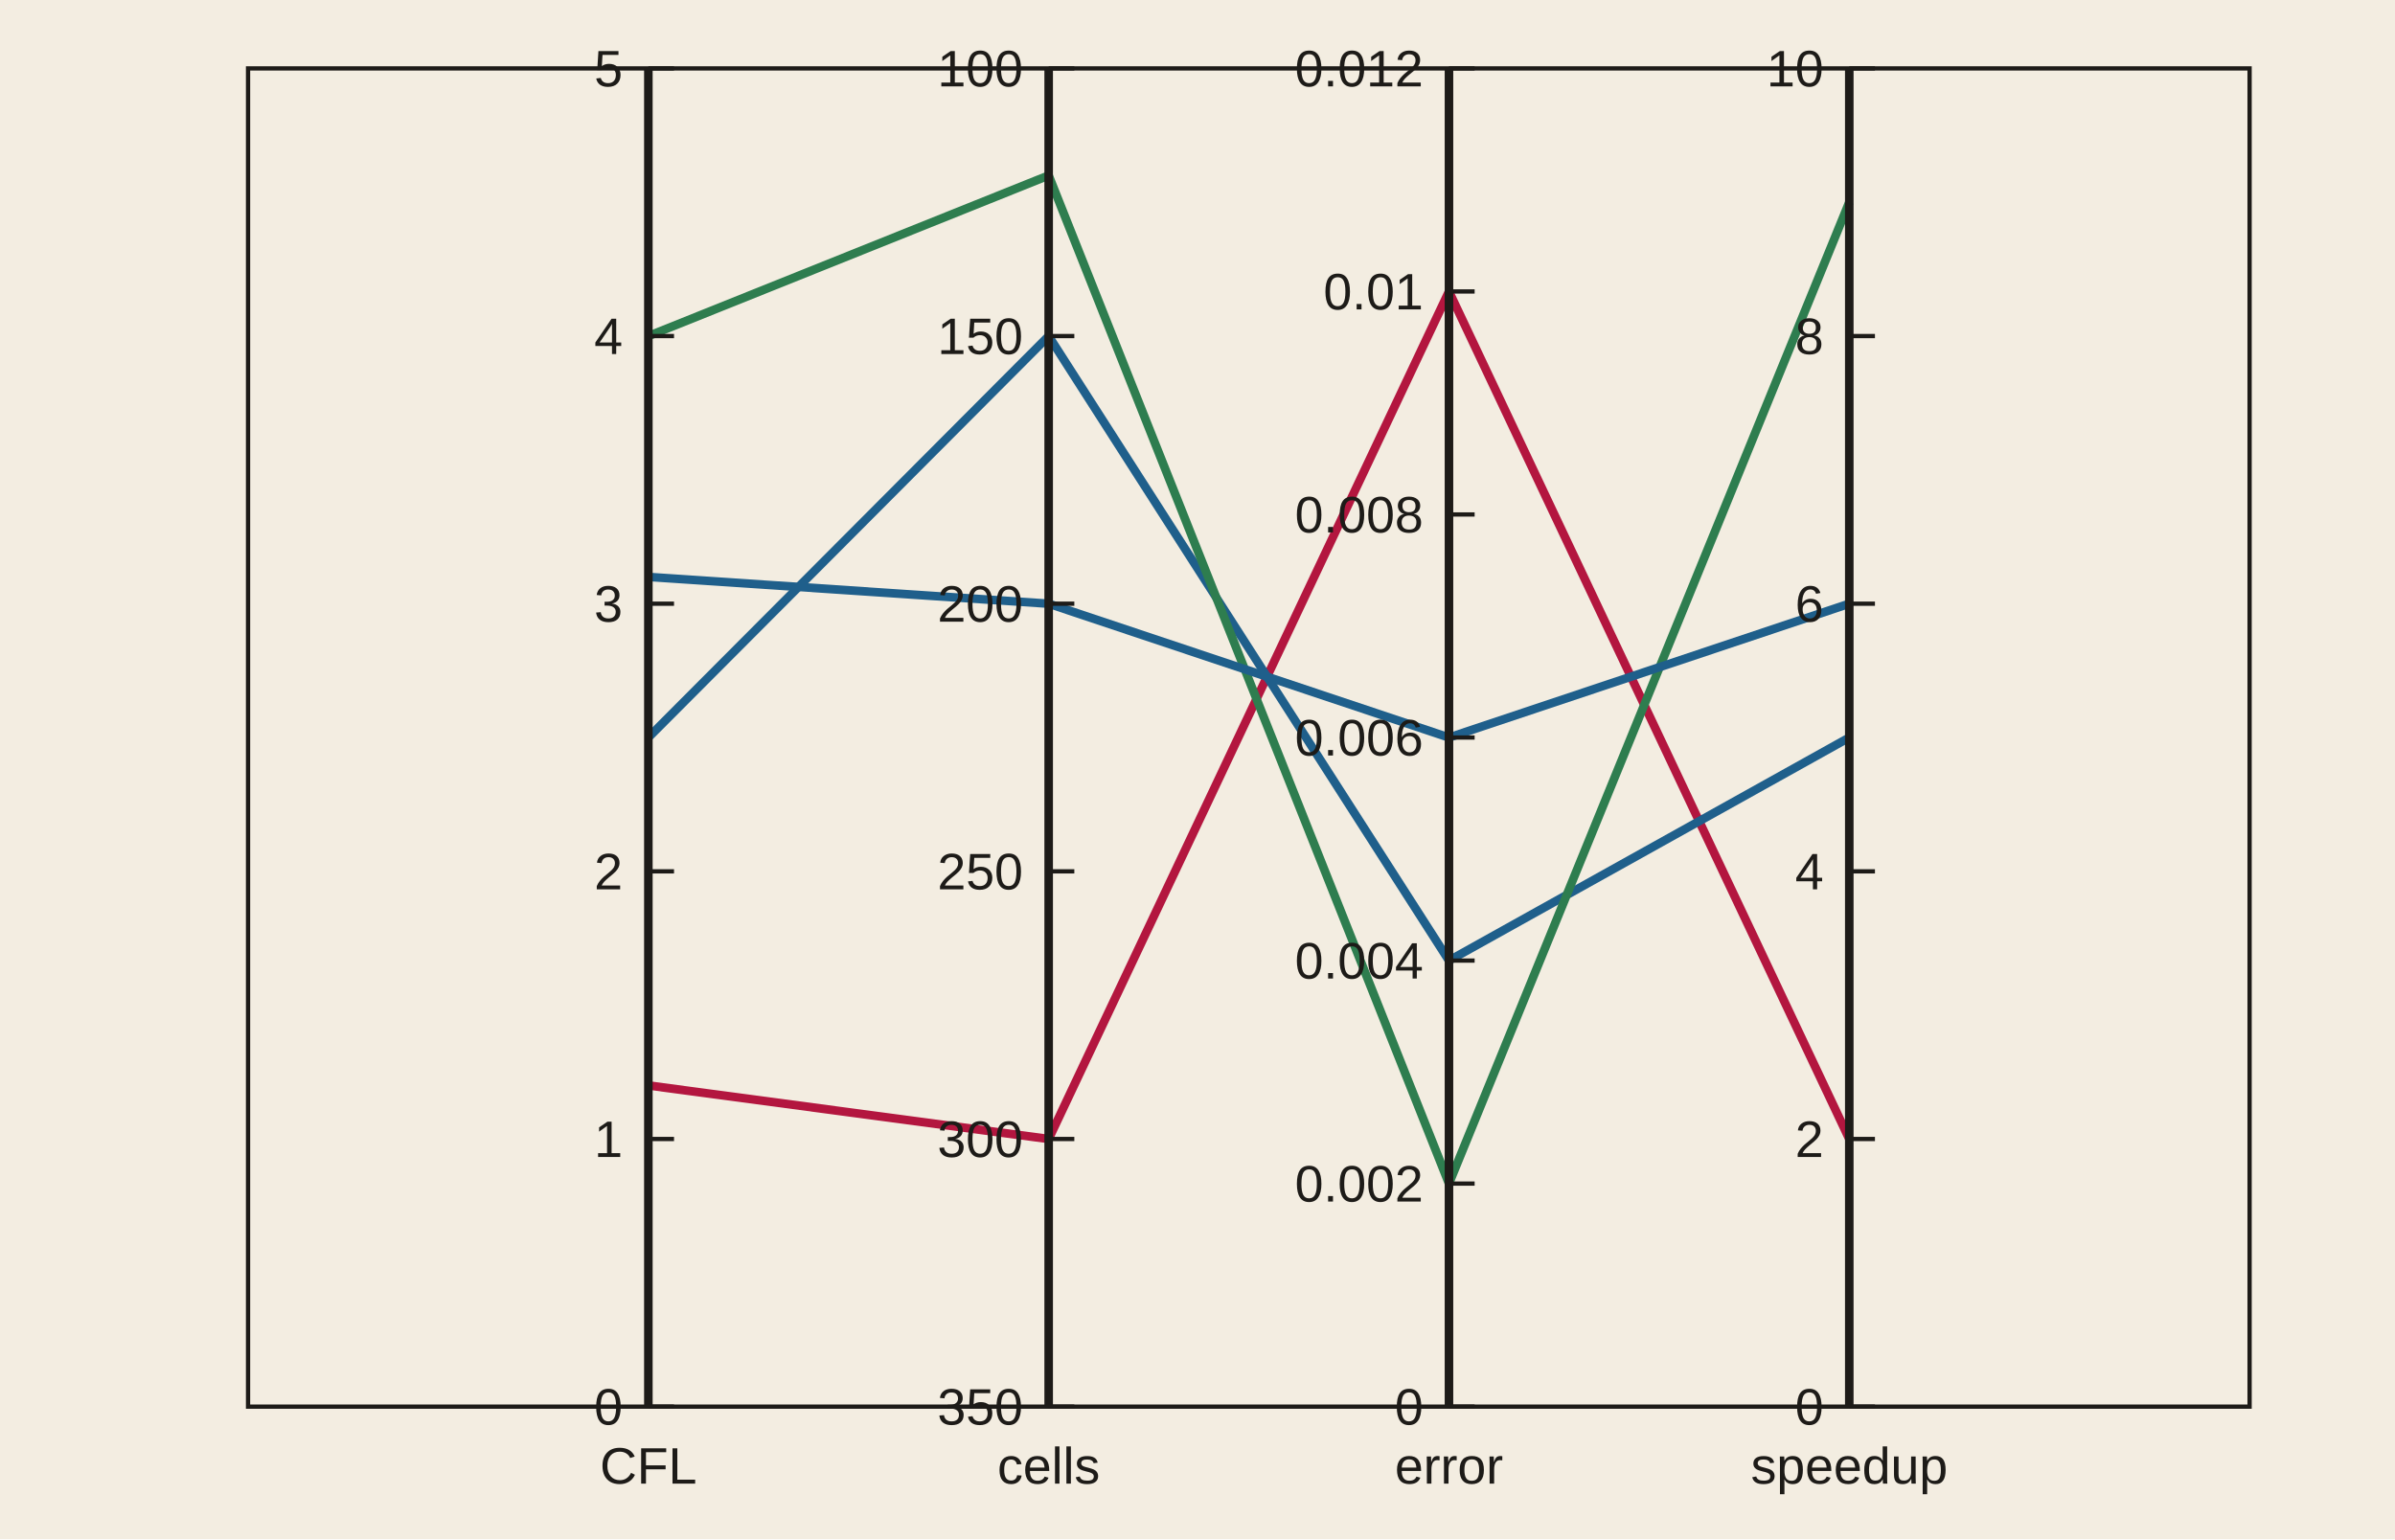
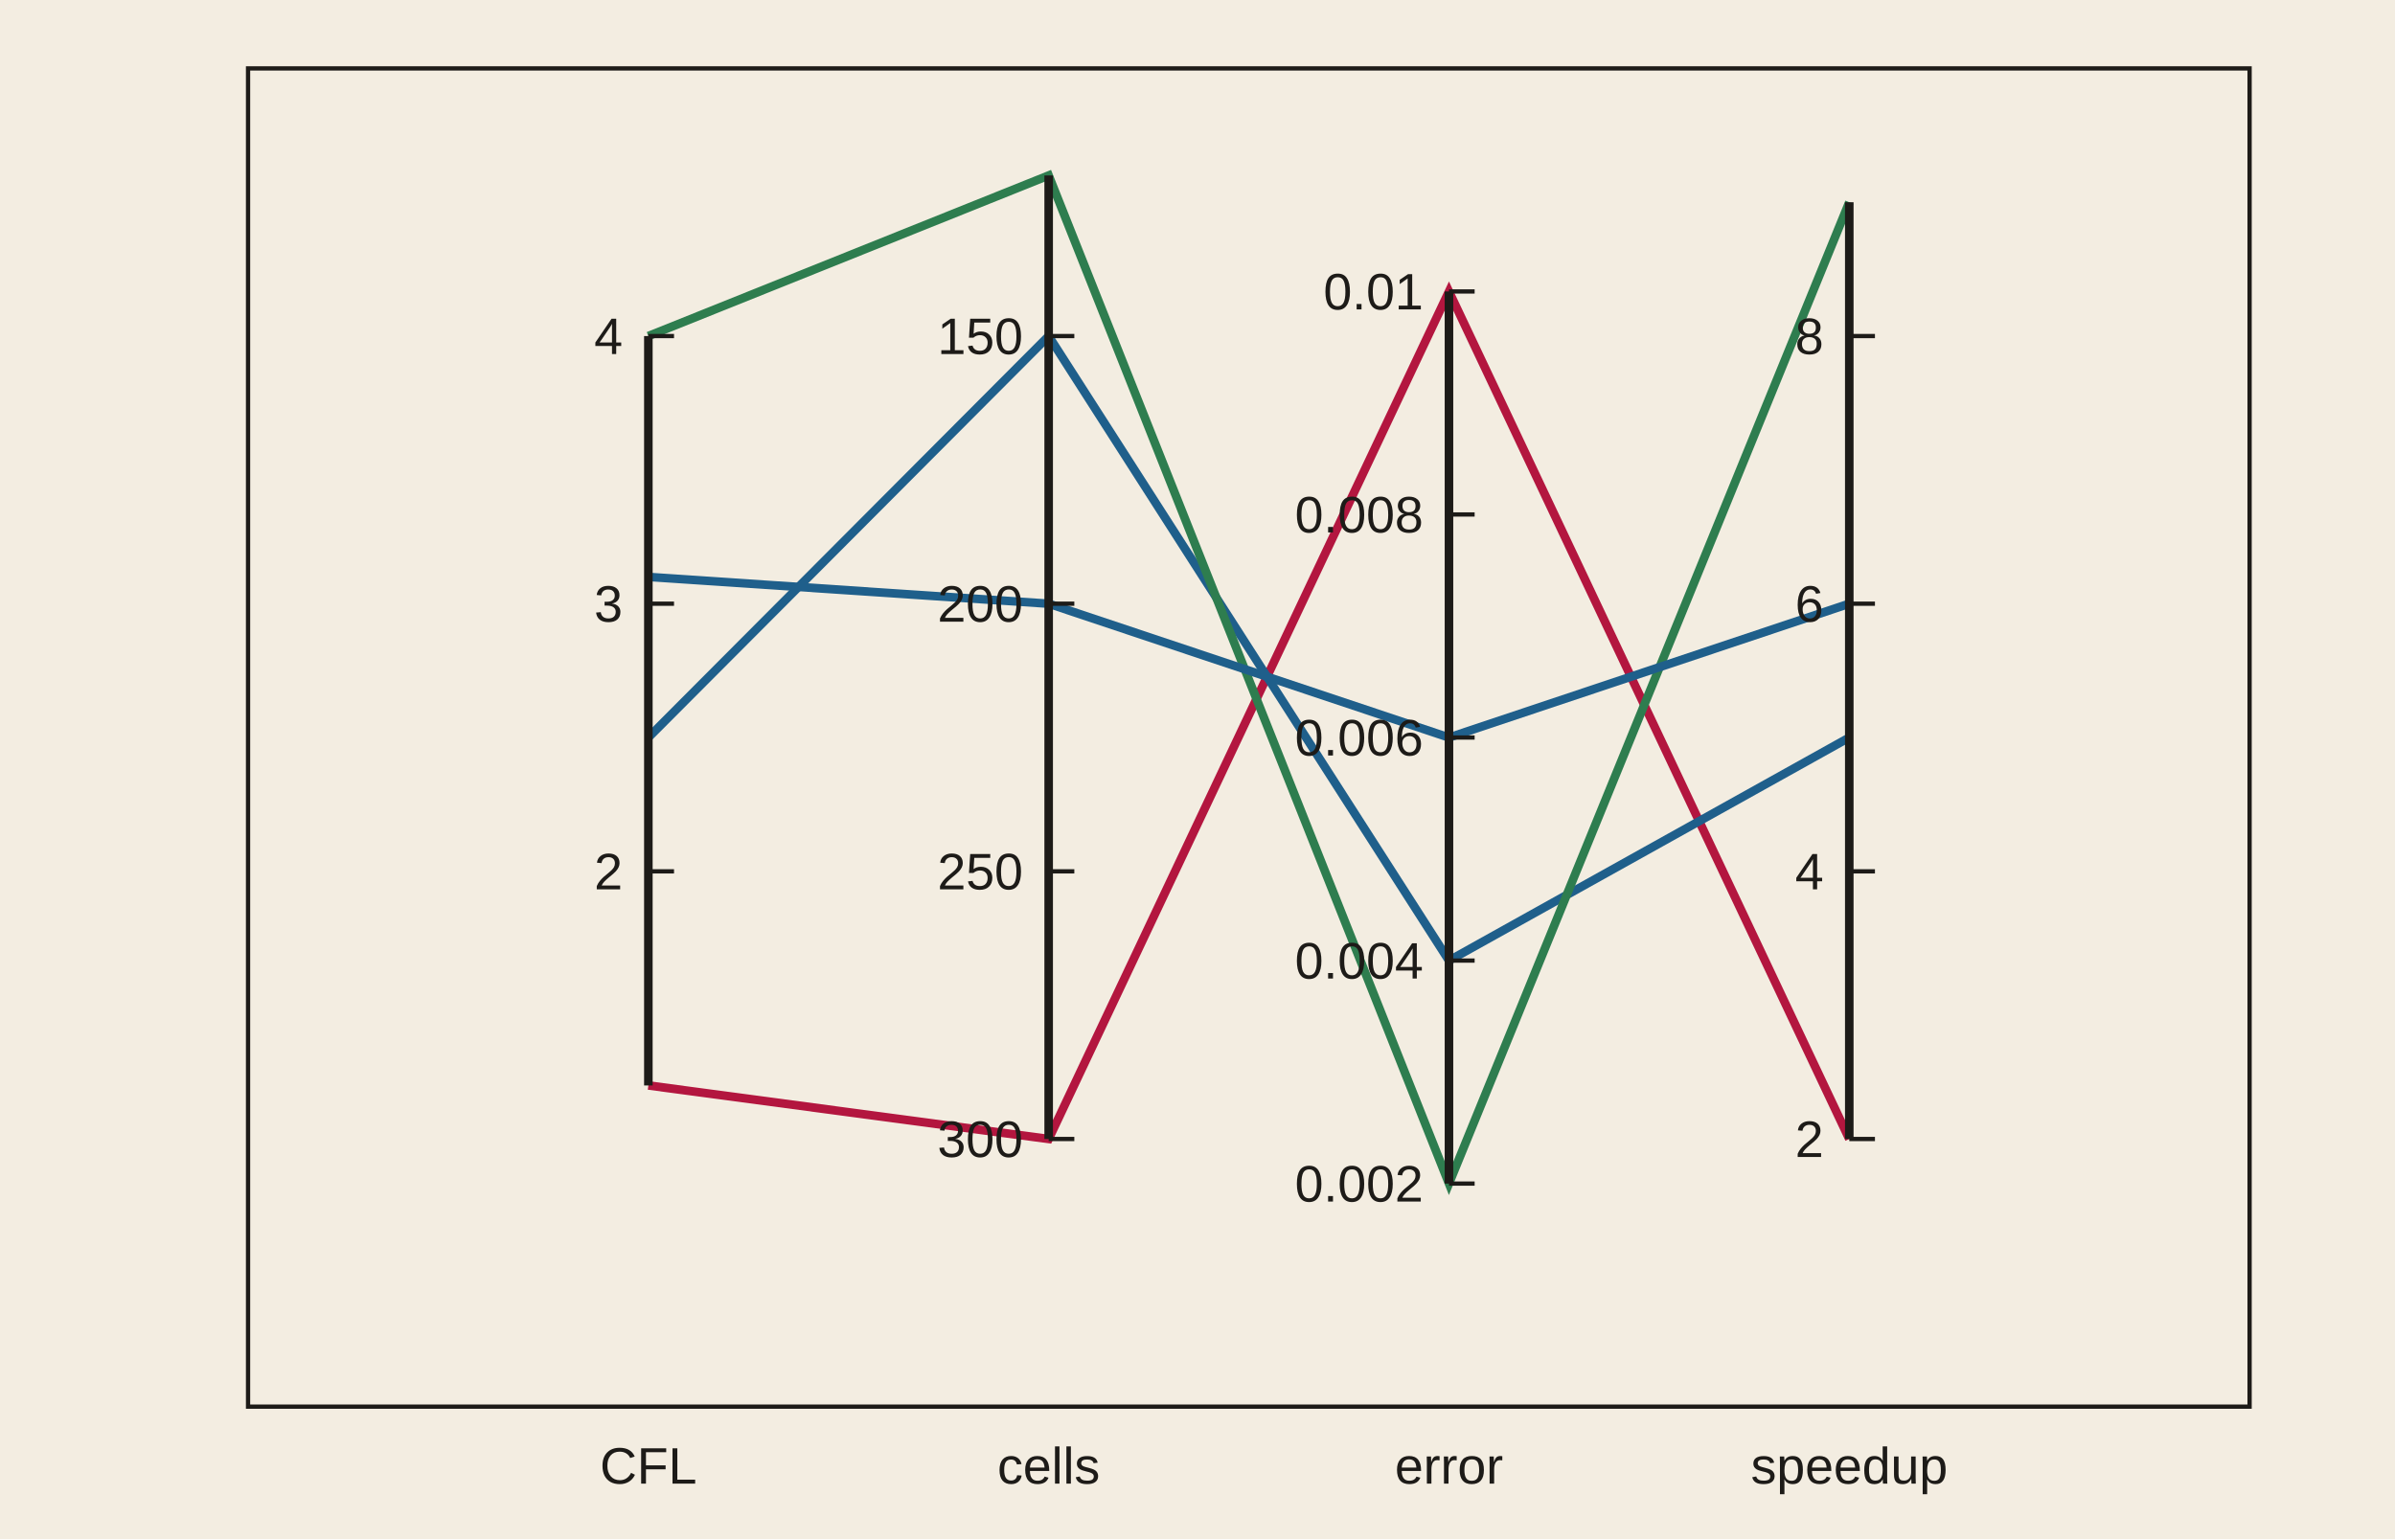
<svg xmlns="http://www.w3.org/2000/svg" width="560" height="360" viewBox="0 0 560 360" font-family="Arial,Helvetica,sans-serif" font-size="12" fill="#1d1b18" data-theme="washi" data-frame="#1d1b18" data-grid-color="#a69a85">
  <rect x="0" y="0" width="560" height="360" fill="#f3ede1" stroke="none" stroke-width="0" />
  <g class="fs-parallel">
    <rect x="58" y="16" width="468" height="313" fill="none" stroke="#1d1b18" stroke-width="1" />
    <polyline fill="none" stroke="#b3163f" stroke-width="2" points="151.6,253.88 245.2,266.4 338.8,68.17 432.4,266.4" />
    <polyline fill="none" stroke="#1f5f8b" stroke-width="2" points="151.6,172.5 245.2,78.6 338.8,224.67 432.4,172.5" />
    <polyline fill="none" stroke="#2e7d4f" stroke-width="2" points="151.6,78.6 245.2,41.04 338.8,276.83 432.4,47.3" />
    <polyline fill="none" stroke="#1f5f8b" stroke-width="2" points="151.6,134.94 245.2,141.2 338.8,172.5 432.4,141.2" />
-     <polyline fill="none" stroke="#1d1b18" stroke-width="2" points="151.6,329 151.6,16" />
-     <polyline fill="none" stroke="#1d1b18" stroke-width="1" points="151.6,329 157.6,329" />
-     <text x="145.6" y="333.2" text-anchor="end">0</text>
-     <polyline fill="none" stroke="#1d1b18" stroke-width="1" points="151.6,266.4 157.6,266.4" />
-     <text x="145.6" y="270.6" text-anchor="end">1</text>
+     <polyline fill="none" stroke="#1d1b18" stroke-width="2" points="151.6,253.88 151.6,78.6" />
    <polyline fill="none" stroke="#1d1b18" stroke-width="1" points="151.6,203.8 157.6,203.8" />
    <text x="145.6" y="208" text-anchor="end">2</text>
    <polyline fill="none" stroke="#1d1b18" stroke-width="1" points="151.6,141.2 157.6,141.2" />
    <text x="145.6" y="145.4" text-anchor="end">3</text>
    <polyline fill="none" stroke="#1d1b18" stroke-width="1" points="151.6,78.6 157.6,78.6" />
    <text x="145.6" y="82.8" text-anchor="end">4</text>
-     <polyline fill="none" stroke="#1d1b18" stroke-width="1" points="151.6,16 157.6,16" />
-     <text x="145.6" y="20.2" text-anchor="end">5</text>
    <text x="151.6" y="347" text-anchor="middle">CFL</text>
-     <polyline fill="none" stroke="#1d1b18" stroke-width="2" points="245.2,329 245.2,16" />
-     <polyline fill="none" stroke="#1d1b18" stroke-width="1" points="245.2,16 251.2,16" />
-     <text x="239.2" y="20.2" text-anchor="end">100</text>
+     <polyline fill="none" stroke="#1d1b18" stroke-width="2" points="245.2,41.04 245.2,266.4" />
    <polyline fill="none" stroke="#1d1b18" stroke-width="1" points="245.2,78.6 251.2,78.6" />
    <text x="239.2" y="82.8" text-anchor="end">150</text>
    <polyline fill="none" stroke="#1d1b18" stroke-width="1" points="245.2,141.2 251.2,141.2" />
    <text x="239.2" y="145.4" text-anchor="end">200</text>
    <polyline fill="none" stroke="#1d1b18" stroke-width="1" points="245.2,203.8 251.2,203.8" />
    <text x="239.2" y="208" text-anchor="end">250</text>
    <polyline fill="none" stroke="#1d1b18" stroke-width="1" points="245.2,266.4 251.2,266.4" />
    <text x="239.2" y="270.6" text-anchor="end">300</text>
-     <polyline fill="none" stroke="#1d1b18" stroke-width="1" points="245.2,329 251.2,329" />
-     <text x="239.2" y="333.2" text-anchor="end">350</text>
    <text x="245.2" y="347" text-anchor="middle">cells</text>
-     <polyline fill="none" stroke="#1d1b18" stroke-width="2" points="338.8,329 338.8,16" />
-     <polyline fill="none" stroke="#1d1b18" stroke-width="1" points="338.8,329 344.8,329" />
-     <text x="332.8" y="333.2" text-anchor="end">0</text>
+     <polyline fill="none" stroke="#1d1b18" stroke-width="2" points="338.8,276.83 338.8,68.17" />
    <polyline fill="none" stroke="#1d1b18" stroke-width="1" points="338.8,276.83 344.8,276.83" />
    <text x="332.8" y="281.03" text-anchor="end">0.002</text>
    <polyline fill="none" stroke="#1d1b18" stroke-width="1" points="338.8,224.67 344.8,224.67" />
    <text x="332.8" y="228.87" text-anchor="end">0.004</text>
    <polyline fill="none" stroke="#1d1b18" stroke-width="1" points="338.8,172.5 344.8,172.5" />
    <text x="332.8" y="176.7" text-anchor="end">0.006</text>
    <polyline fill="none" stroke="#1d1b18" stroke-width="1" points="338.8,120.33 344.8,120.33" />
    <text x="332.8" y="124.53" text-anchor="end">0.008</text>
    <polyline fill="none" stroke="#1d1b18" stroke-width="1" points="338.8,68.17 344.8,68.17" />
    <text x="332.8" y="72.37" text-anchor="end">0.01</text>
-     <polyline fill="none" stroke="#1d1b18" stroke-width="1" points="338.8,16 344.8,16" />
-     <text x="332.8" y="20.2" text-anchor="end">0.012</text>
    <text x="338.8" y="347" text-anchor="middle">error</text>
-     <polyline fill="none" stroke="#1d1b18" stroke-width="2" points="432.4,329 432.4,16" />
-     <polyline fill="none" stroke="#1d1b18" stroke-width="1" points="432.4,329 438.4,329" />
-     <text x="426.4" y="333.2" text-anchor="end">0</text>
+     <polyline fill="none" stroke="#1d1b18" stroke-width="2" points="432.4,266.4 432.4,47.3" />
    <polyline fill="none" stroke="#1d1b18" stroke-width="1" points="432.4,266.4 438.4,266.4" />
    <text x="426.4" y="270.6" text-anchor="end">2</text>
    <polyline fill="none" stroke="#1d1b18" stroke-width="1" points="432.4,203.8 438.4,203.8" />
    <text x="426.4" y="208" text-anchor="end">4</text>
    <polyline fill="none" stroke="#1d1b18" stroke-width="1" points="432.4,141.2 438.4,141.2" />
    <text x="426.4" y="145.4" text-anchor="end">6</text>
    <polyline fill="none" stroke="#1d1b18" stroke-width="1" points="432.4,78.6 438.4,78.6" />
    <text x="426.4" y="82.8" text-anchor="end">8</text>
-     <polyline fill="none" stroke="#1d1b18" stroke-width="1" points="432.4,16 438.4,16" />
-     <text x="426.4" y="20.2" text-anchor="end">10</text>
    <text x="432.4" y="347" text-anchor="middle">speedup</text>
  </g>
</svg>
